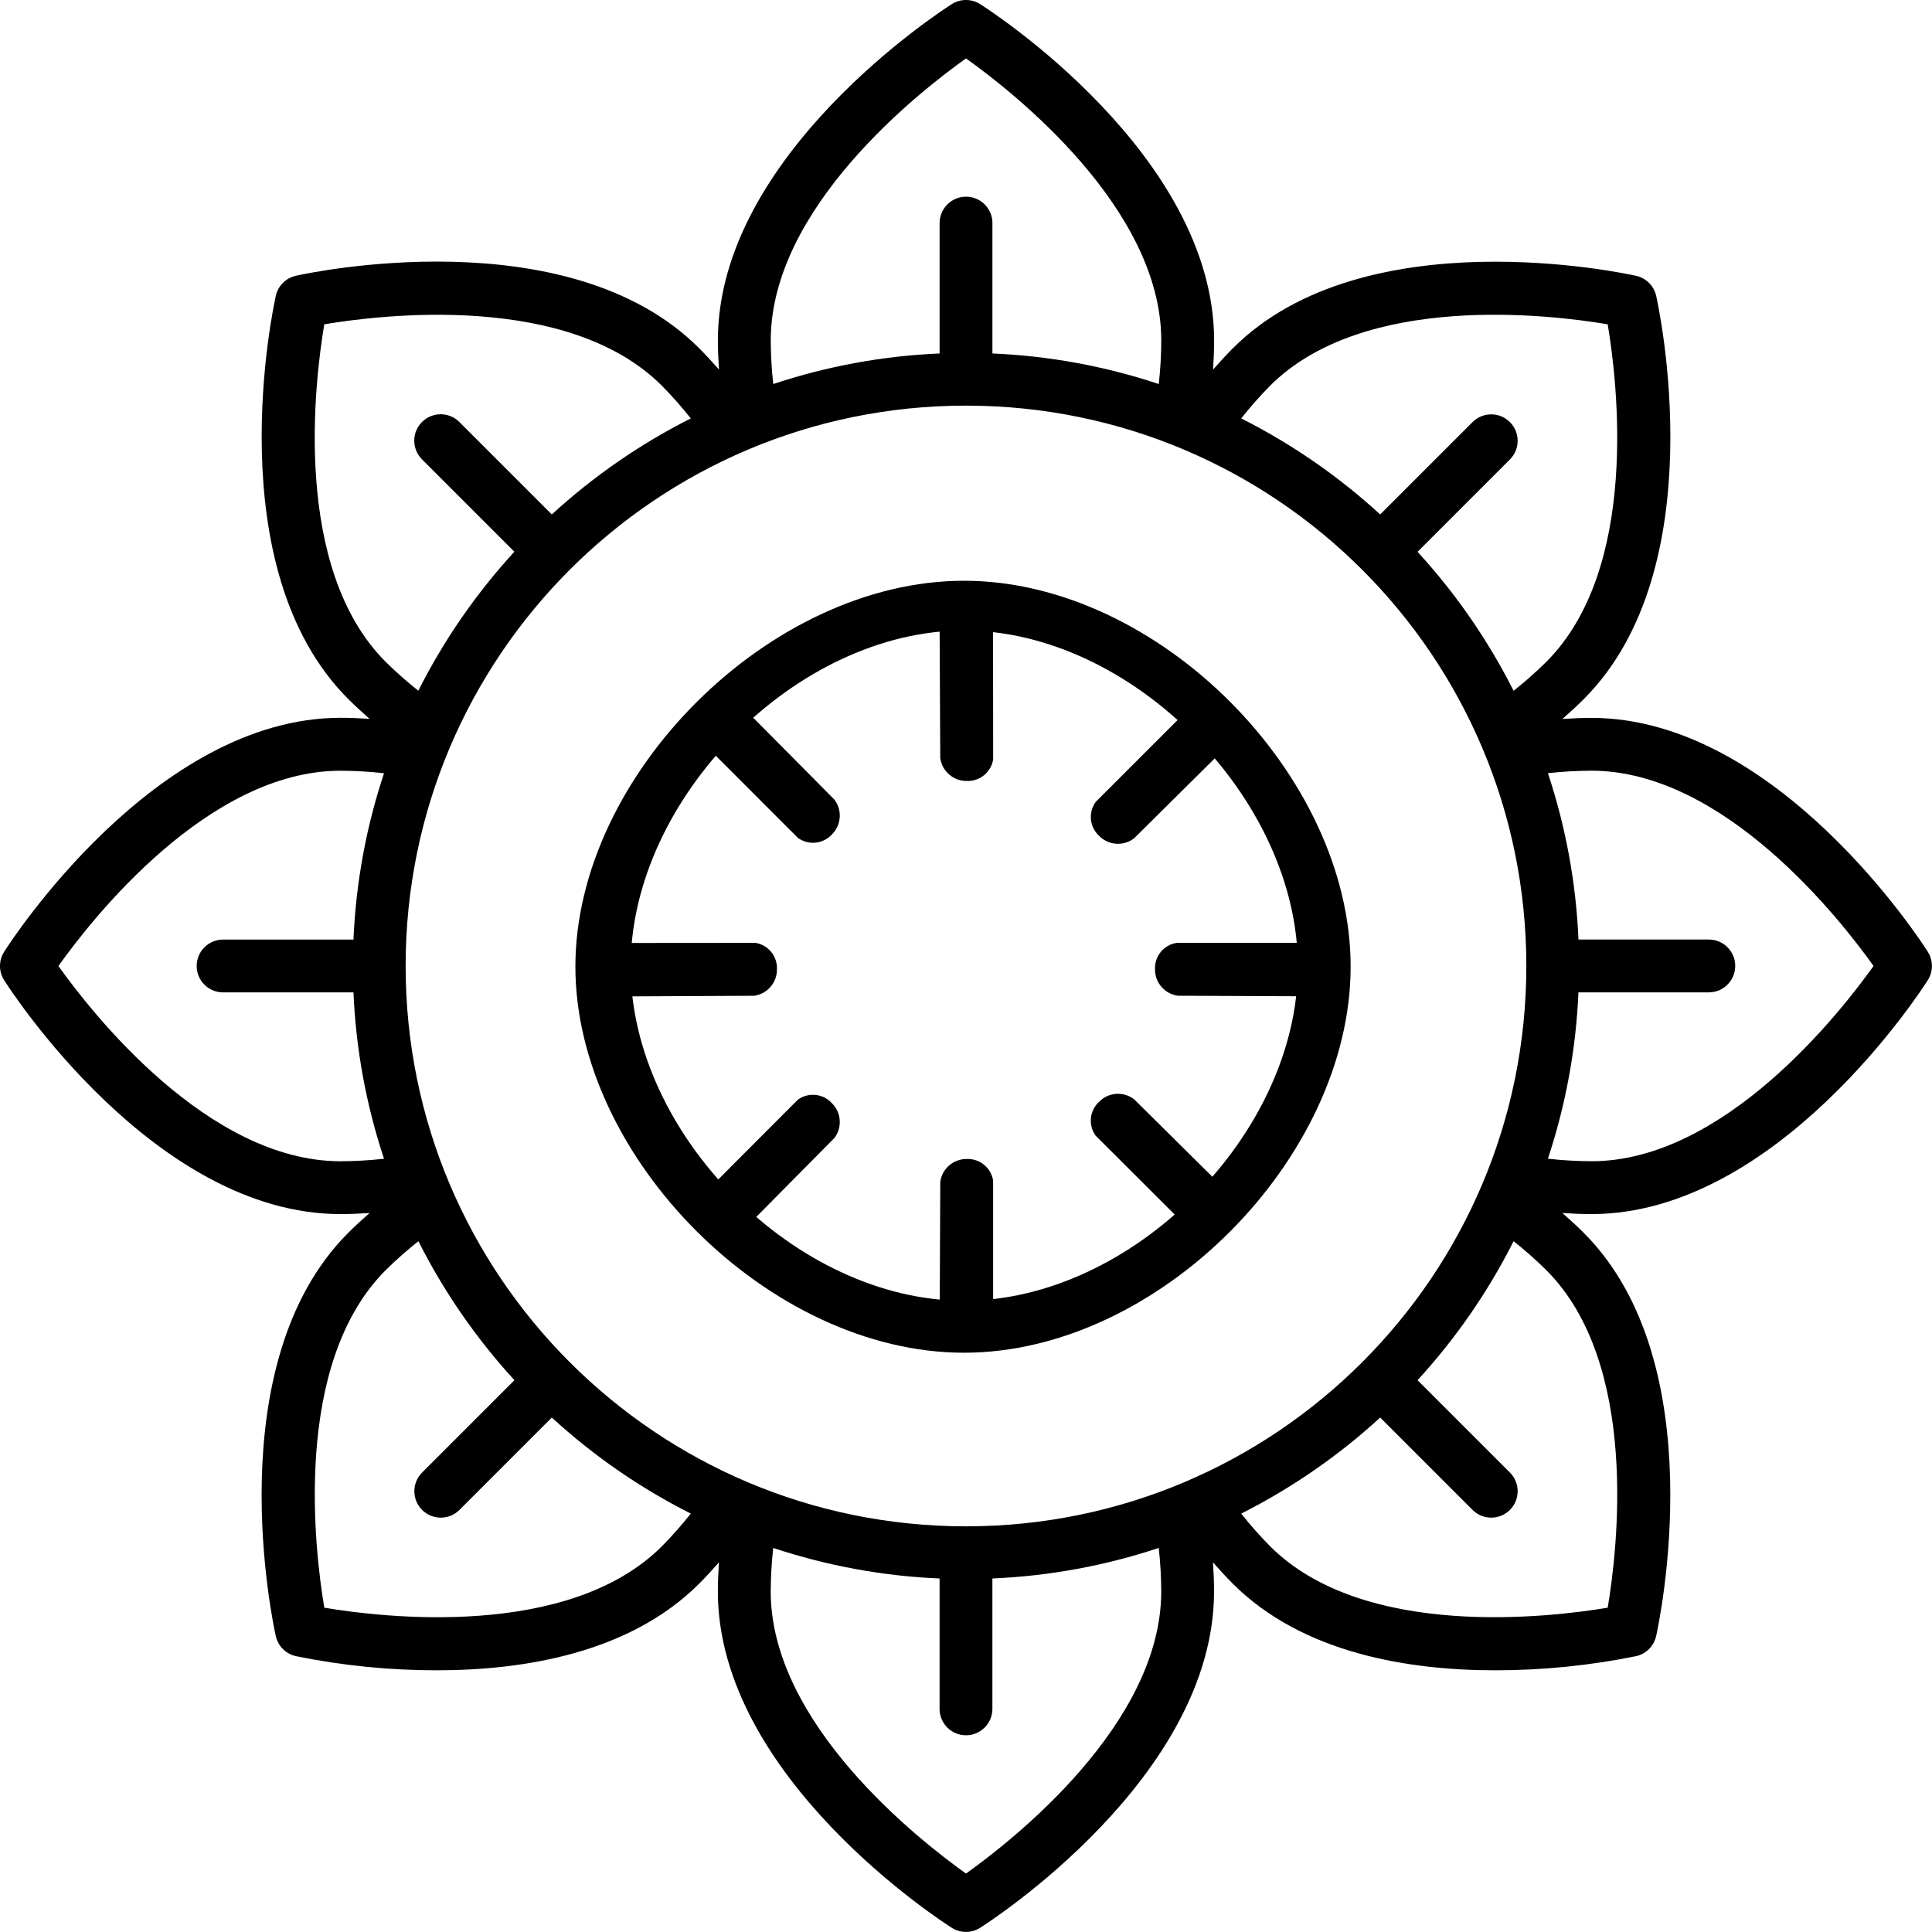
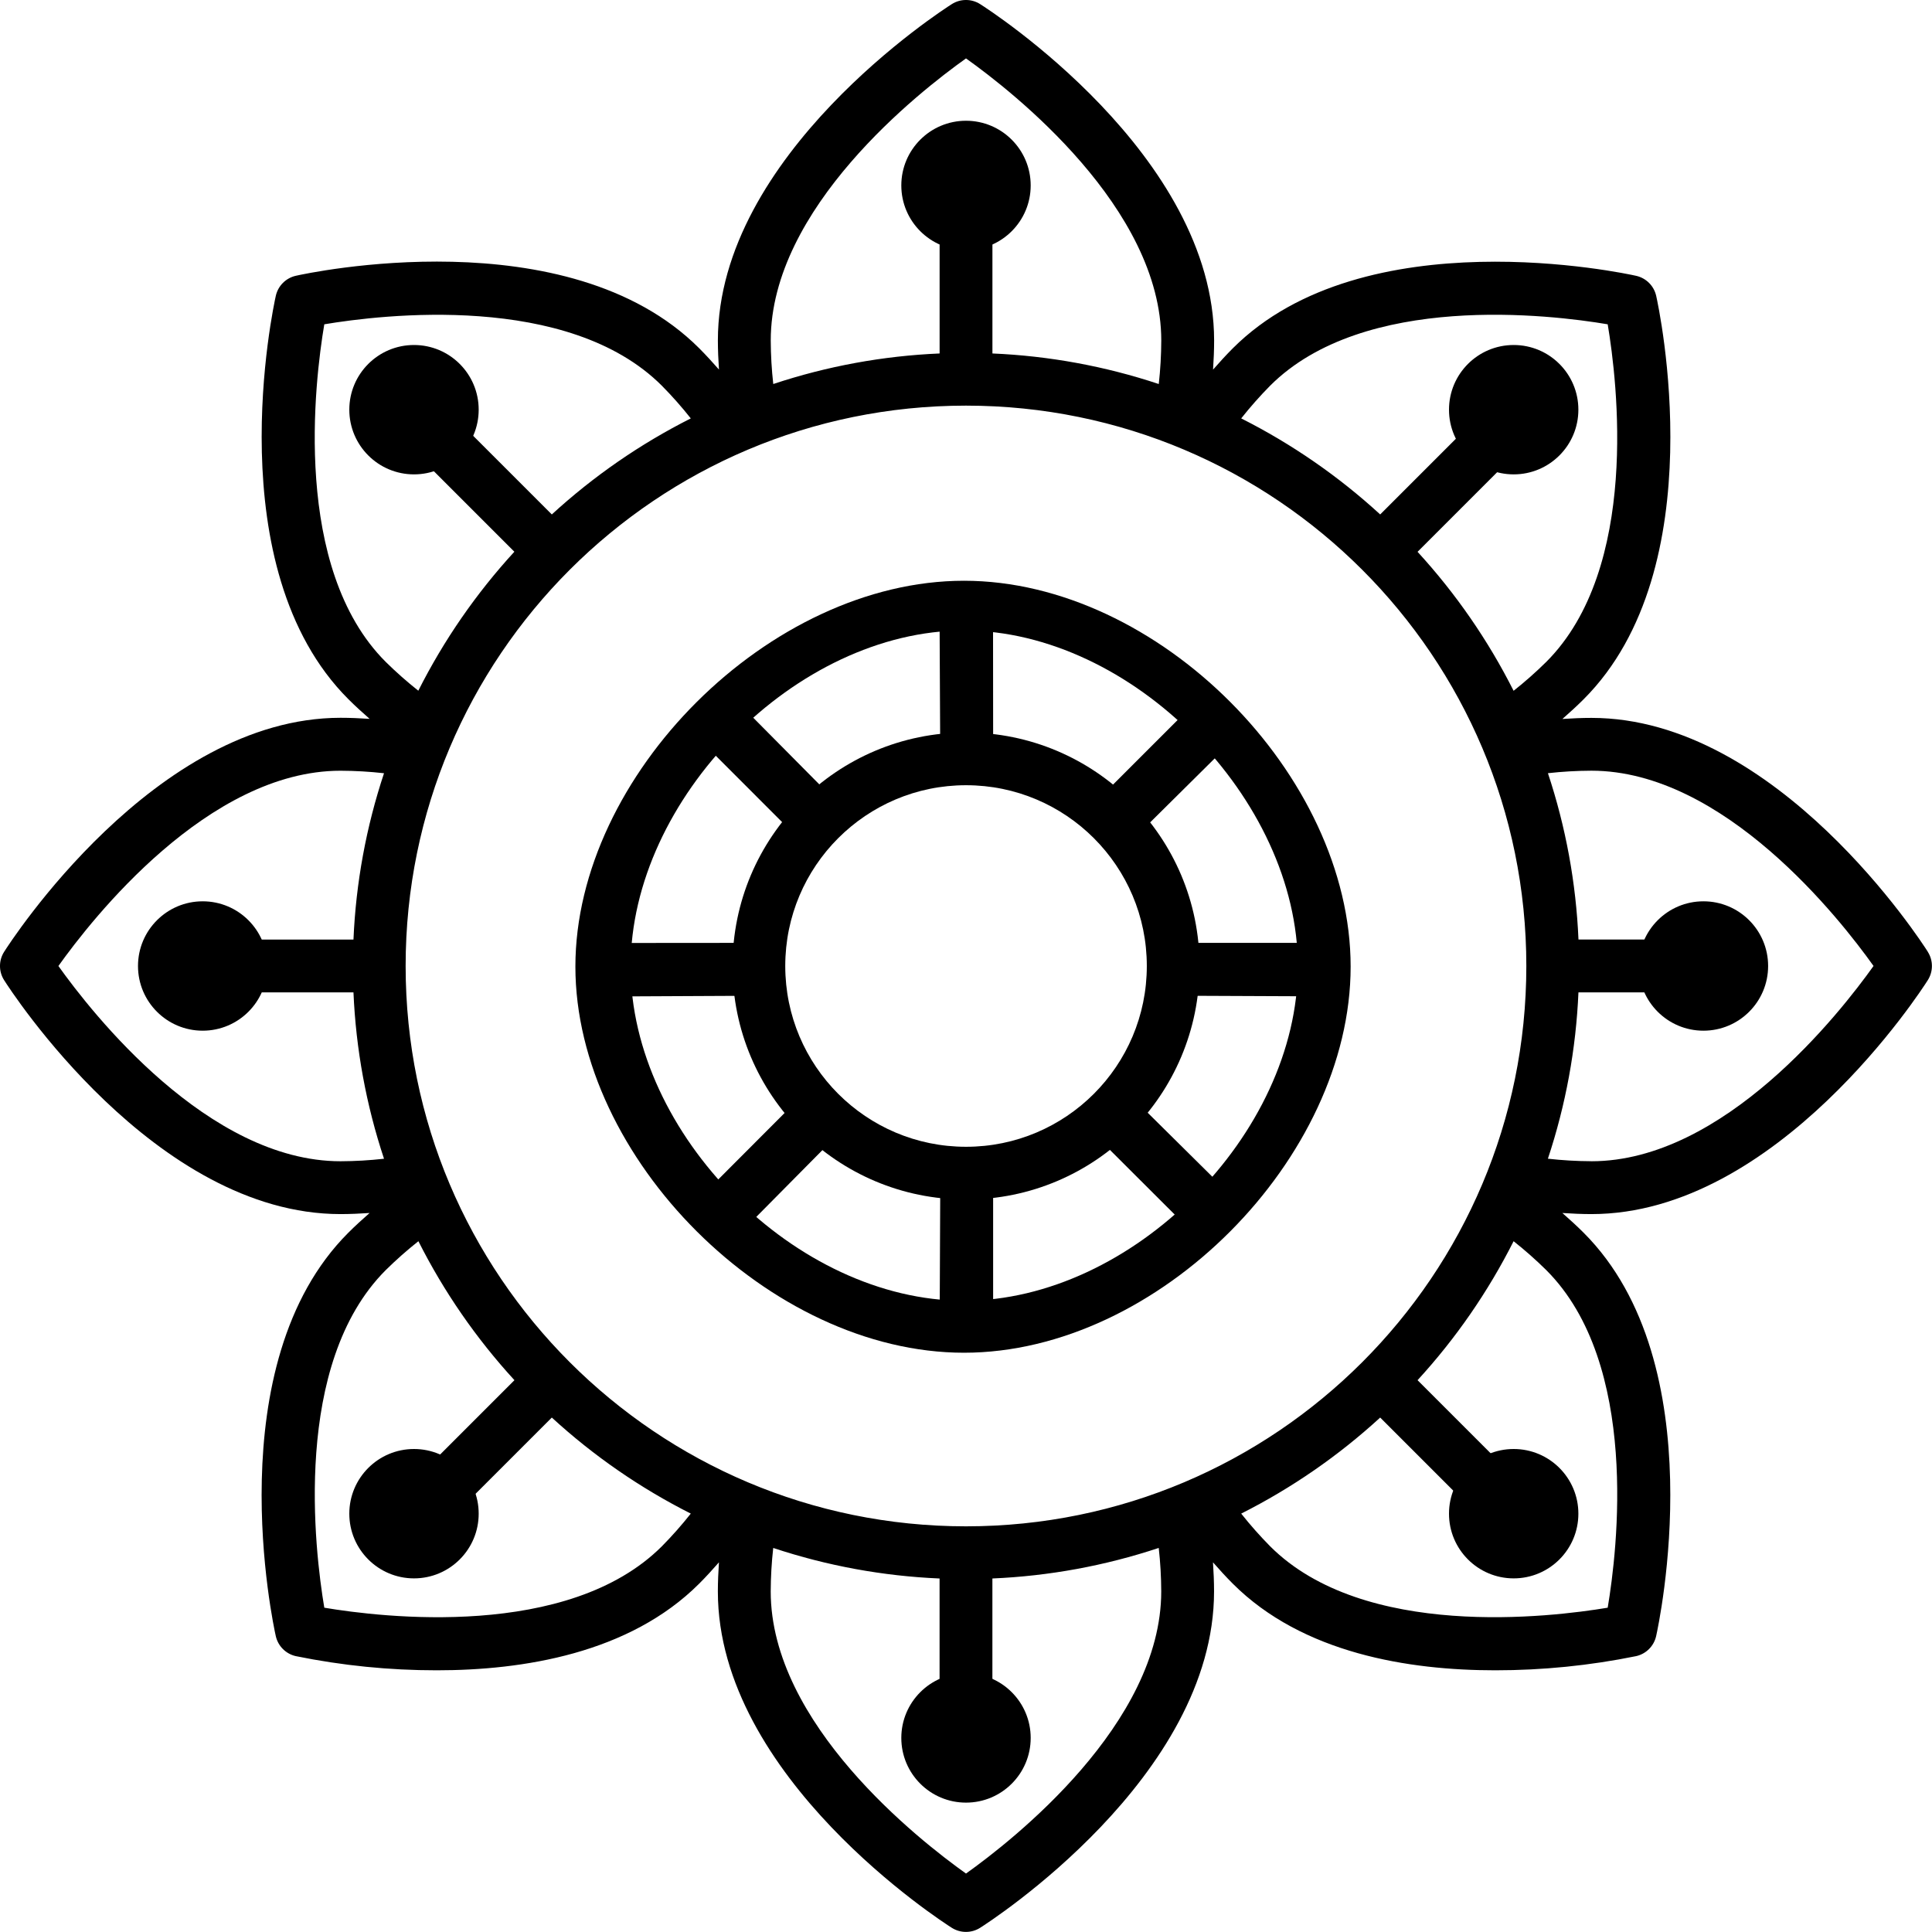
<svg xmlns="http://www.w3.org/2000/svg" width="112" height="111.998" viewBox="0 0 112 111.998">
  <g id="Branding" transform="translate(0 0)">
    <path id="Path_514" data-name="Path 514" d="M111.76,55.179c-.35-.554-8.729-13.562-19.5-13.562-.556,0-1.12.025-1.686.062.426-.374.843-.754,1.237-1.148,7.619-7.619,4.344-22.741,4.2-23.38a1.535,1.535,0,0,0-1.161-1.161c-.64-.143-15.762-3.412-23.381,4.2-.394.394-.773.81-1.147,1.237.037-.566.062-1.13.062-1.686C70.381,8.967,57.373.59,56.819.238a1.531,1.531,0,0,0-1.641,0c-.553.35-13.562,8.729-13.562,19.5,0,.556.026,1.12.063,1.686-.374-.426-.754-.843-1.148-1.237-7.62-7.619-22.742-4.345-23.38-4.2a1.535,1.535,0,0,0-1.161,1.158c-.143.64-3.418,15.761,4.2,23.381.394.394.81.773,1.237,1.147-.566-.037-1.13-.062-1.687-.062C8.967,41.617.59,54.625.238,55.179a1.531,1.531,0,0,0,0,1.641c.35.553,8.729,13.562,19.5,13.562.557,0,1.121-.026,1.687-.063-.427.374-.843.754-1.237,1.148-7.619,7.619-4.344,22.741-4.2,23.38a1.535,1.535,0,0,0,1.161,1.161,40.854,40.854,0,0,0,8.17.821c4.987,0,11.16-.972,15.212-5.022.394-.394.773-.81,1.147-1.237-.037.566-.063,1.13-.063,1.687,0,10.775,13.009,19.152,13.562,19.5a1.533,1.533,0,0,0,1.641,0c.554-.35,13.562-8.729,13.562-19.5,0-.557-.025-1.121-.062-1.687.374.426.754.843,1.148,1.237,4.051,4.051,10.221,5.022,15.21,5.022a40.869,40.869,0,0,0,8.171-.821,1.535,1.535,0,0,0,1.161-1.161c.143-.64,3.418-15.761-4.2-23.381-.394-.394-.81-.773-1.236-1.147.565.037,1.129.063,1.685.063,10.775,0,19.152-13.009,19.5-13.562a1.531,1.531,0,0,0,0-1.641ZM56,88.483A32.484,32.484,0,1,1,88.483,56,32.484,32.484,0,0,1,56,88.483ZM93.2,18.8c.555,3.306,1.872,14.138-3.561,19.57a23.226,23.226,0,0,1-1.894,1.676,35.719,35.719,0,0,0-5.568-8.057l5.354-5.354a1.531,1.531,0,0,0-2.166-2.166l-5.354,5.354a35.719,35.719,0,0,0-8.057-5.568,23.219,23.219,0,0,1,1.675-1.894C79.065,16.926,89.9,18.242,93.2,18.8ZM56,3.386c2.729,1.944,11.32,8.673,11.32,16.356a23.308,23.308,0,0,1-.145,2.52,35.349,35.349,0,0,0-9.643-1.771V12.933a1.531,1.531,0,1,0-3.062,0v7.558a35.349,35.349,0,0,0-9.643,1.771,23.31,23.31,0,0,1-.146-2.52C44.678,12.059,53.27,5.33,56,3.386ZM18.8,18.8c3.306-.555,14.137-1.872,19.57,3.561a23.227,23.227,0,0,1,1.676,1.894,35.719,35.719,0,0,0-8.057,5.568L26.63,24.464a1.531,1.531,0,1,0-2.166,2.166l5.354,5.354a35.719,35.719,0,0,0-5.568,8.057,23.22,23.22,0,0,1-1.894-1.675C16.924,32.933,18.241,22.1,18.8,18.8ZM3.386,56c1.944-2.729,8.673-11.32,16.355-11.32a23.31,23.31,0,0,1,2.521.145,35.35,35.35,0,0,0-1.771,9.643H12.933a1.531,1.531,0,1,0,0,3.062h7.558a35.349,35.349,0,0,0,1.771,9.643,23.26,23.26,0,0,1-2.521.146C12.059,67.319,5.33,58.728,3.386,56ZM18.8,93.2c-.555-3.306-1.872-14.138,3.561-19.57a23.228,23.228,0,0,1,1.894-1.676,35.718,35.718,0,0,0,5.568,8.057l-5.354,5.354a1.531,1.531,0,1,0,2.166,2.166l5.354-5.354a35.719,35.719,0,0,0,8.057,5.568,23.219,23.219,0,0,1-1.675,1.894C32.933,95.072,22.1,93.756,18.8,93.2ZM56,108.612c-2.729-1.944-11.321-8.673-11.321-16.355a23.313,23.313,0,0,1,.146-2.521,35.35,35.35,0,0,0,9.643,1.771v7.558a1.531,1.531,0,1,0,3.062,0V91.506a35.349,35.349,0,0,0,9.643-1.771,23.311,23.311,0,0,1,.145,2.521C67.318,99.939,58.728,106.667,56,108.612ZM93.2,93.2c-3.307.553-14.137,1.872-19.57-3.561a23.229,23.229,0,0,1-1.676-1.894,35.719,35.719,0,0,0,8.057-5.568l5.354,5.354a1.531,1.531,0,0,0,2.166-2.166l-5.354-5.354a35.719,35.719,0,0,0,5.568-8.057,23.219,23.219,0,0,1,1.894,1.675C95.074,79.064,93.757,89.9,93.2,93.2Zm-.947-25.883a23.257,23.257,0,0,1-2.52-.146,35.349,35.349,0,0,0,1.771-9.643h7.558a1.531,1.531,0,1,0,0-3.062H91.506a35.349,35.349,0,0,0-1.771-9.643,23.307,23.307,0,0,1,2.52-.145c7.683,0,14.412,8.591,16.356,11.32-1.944,2.729-8.673,11.321-16.356,11.321Z" />
    <path id="Path_515" data-name="Path 515" d="M83.393,61.129c0-11.092-11.146-22.367-22.414-22.367S38.451,50.037,38.451,61.129,49.71,83.514,60.979,83.514,83.393,72.221,83.393,61.129ZM60.979,80.5c-9.745,0-19.324-9.659-19.324-19.373s9.579-19.482,19.324-19.482,19.355,9.769,19.355,19.482S70.724,80.5,60.979,80.5Z" transform="translate(-5.095 -5.095)" />
    <path id="Path_516" data-name="Path 516" d="M.006.355A1.533,1.533,0,0,1,1.594-.917,1.485,1.485,0,0,1,3.072.388L2.8,8.164-.3,8.127Z" transform="matrix(0.999, -0.035, 0.035, 0.999, 54.49, 68.16)" />
    <path id="Path_517" data-name="Path 517" d="M.31,7.808A1.532,1.532,0,0,0,1.9,9.081a1.485,1.485,0,0,0,1.479-1.3L3.1,0,0,.037Z" transform="matrix(0.999, 0.035, -0.035, 0.999, 54.471, 36.134)" />
    <path id="Path_518" data-name="Path 518" d="M.006.355A1.533,1.533,0,0,1,1.594-.917,1.485,1.485,0,0,1,3.072.388L2.8,8.164-.3,8.127Z" transform="matrix(-0.035, -0.999, 0.999, -0.035, 67.928, 57.742)" />
    <path id="Path_519" data-name="Path 519" d="M.31,7.808A1.532,1.532,0,0,0,1.9,9.081a1.485,1.485,0,0,0,1.479-1.3L3.1,0,0,.037Z" transform="matrix(0.035, -0.999, 0.999, 0.035, 35.902, 57.762)" />
    <path id="Path_520" data-name="Path 520" d="M.006.355A1.533,1.533,0,0,1,1.594-.917,1.485,1.485,0,0,1,3.072.388L2.8,8.164-.3,8.127Z" transform="translate(65.502 48.866) rotate(-137)" />
    <path id="Path_521" data-name="Path 521" d="M.31,7.808A1.532,1.532,0,0,0,1.9,9.081a1.485,1.485,0,0,0,1.479-1.3L3.1,0,0,.037Z" transform="translate(42.87 71.525) rotate(-133)" />
    <path id="Path_522" data-name="Path 522" d="M.006.355A1.533,1.533,0,0,1,1.594-.917,1.485,1.485,0,0,1,3.072.388L2.8,8.164-.3,8.127Z" transform="translate(48.634 46.591) rotate(133)" />
    <path id="Path_523" data-name="Path 523" d="M.31,7.808A1.532,1.532,0,0,0,1.9,9.081a1.485,1.485,0,0,0,1.479-1.3L3.1,0,0,.037Z" transform="translate(71.294 69.222) rotate(137)" />
+     <path id="Path_545" data-name="Path 545" d="M62.037,48.5A13.537,13.537,0,1,0,75.574,62.037,13.537,13.537,0,0,0,62.037,48.5Zm0,24.017a10.48,10.48,0,1,1,10.48-10.48A10.48,10.48,0,0,1,62.037,72.517Z" transform="translate(-6.035 -6.037)" />
+     <circle id="Ellipse_124" data-name="Ellipse 124" cx="3.75" cy="3.75" r="3.75" transform="translate(84 20)" />
+     <circle id="Ellipse_125" data-name="Ellipse 125" cx="3.75" cy="3.75" r="3.75" transform="translate(84 84)" />
+     <circle id="Ellipse_126" data-name="Ellipse 126" cx="3.75" cy="3.75" r="3.75" transform="translate(95 52.25)" />
+     <circle id="Ellipse_127" data-name="Ellipse 127" cx="3.75" cy="3.75" r="3.75" transform="translate(8 52.25)" />
+     <circle id="Ellipse_128" data-name="Ellipse 128" cx="3.75" cy="3.75" r="3.75" transform="translate(52.25 7)" />
+     <circle id="Ellipse_129" data-name="Ellipse 129" cx="3.75" cy="3.75" r="3.75" transform="translate(52.25 97)" />
+     <circle id="Ellipse_130" data-name="Ellipse 130" cx="3.75" cy="3.75" r="3.75" transform="translate(20.25 20)" />
+     <circle id="Ellipse_131" data-name="Ellipse 131" cx="3.75" cy="3.75" r="3.75" transform="translate(20.25 84)" />
  </g>
</svg>
